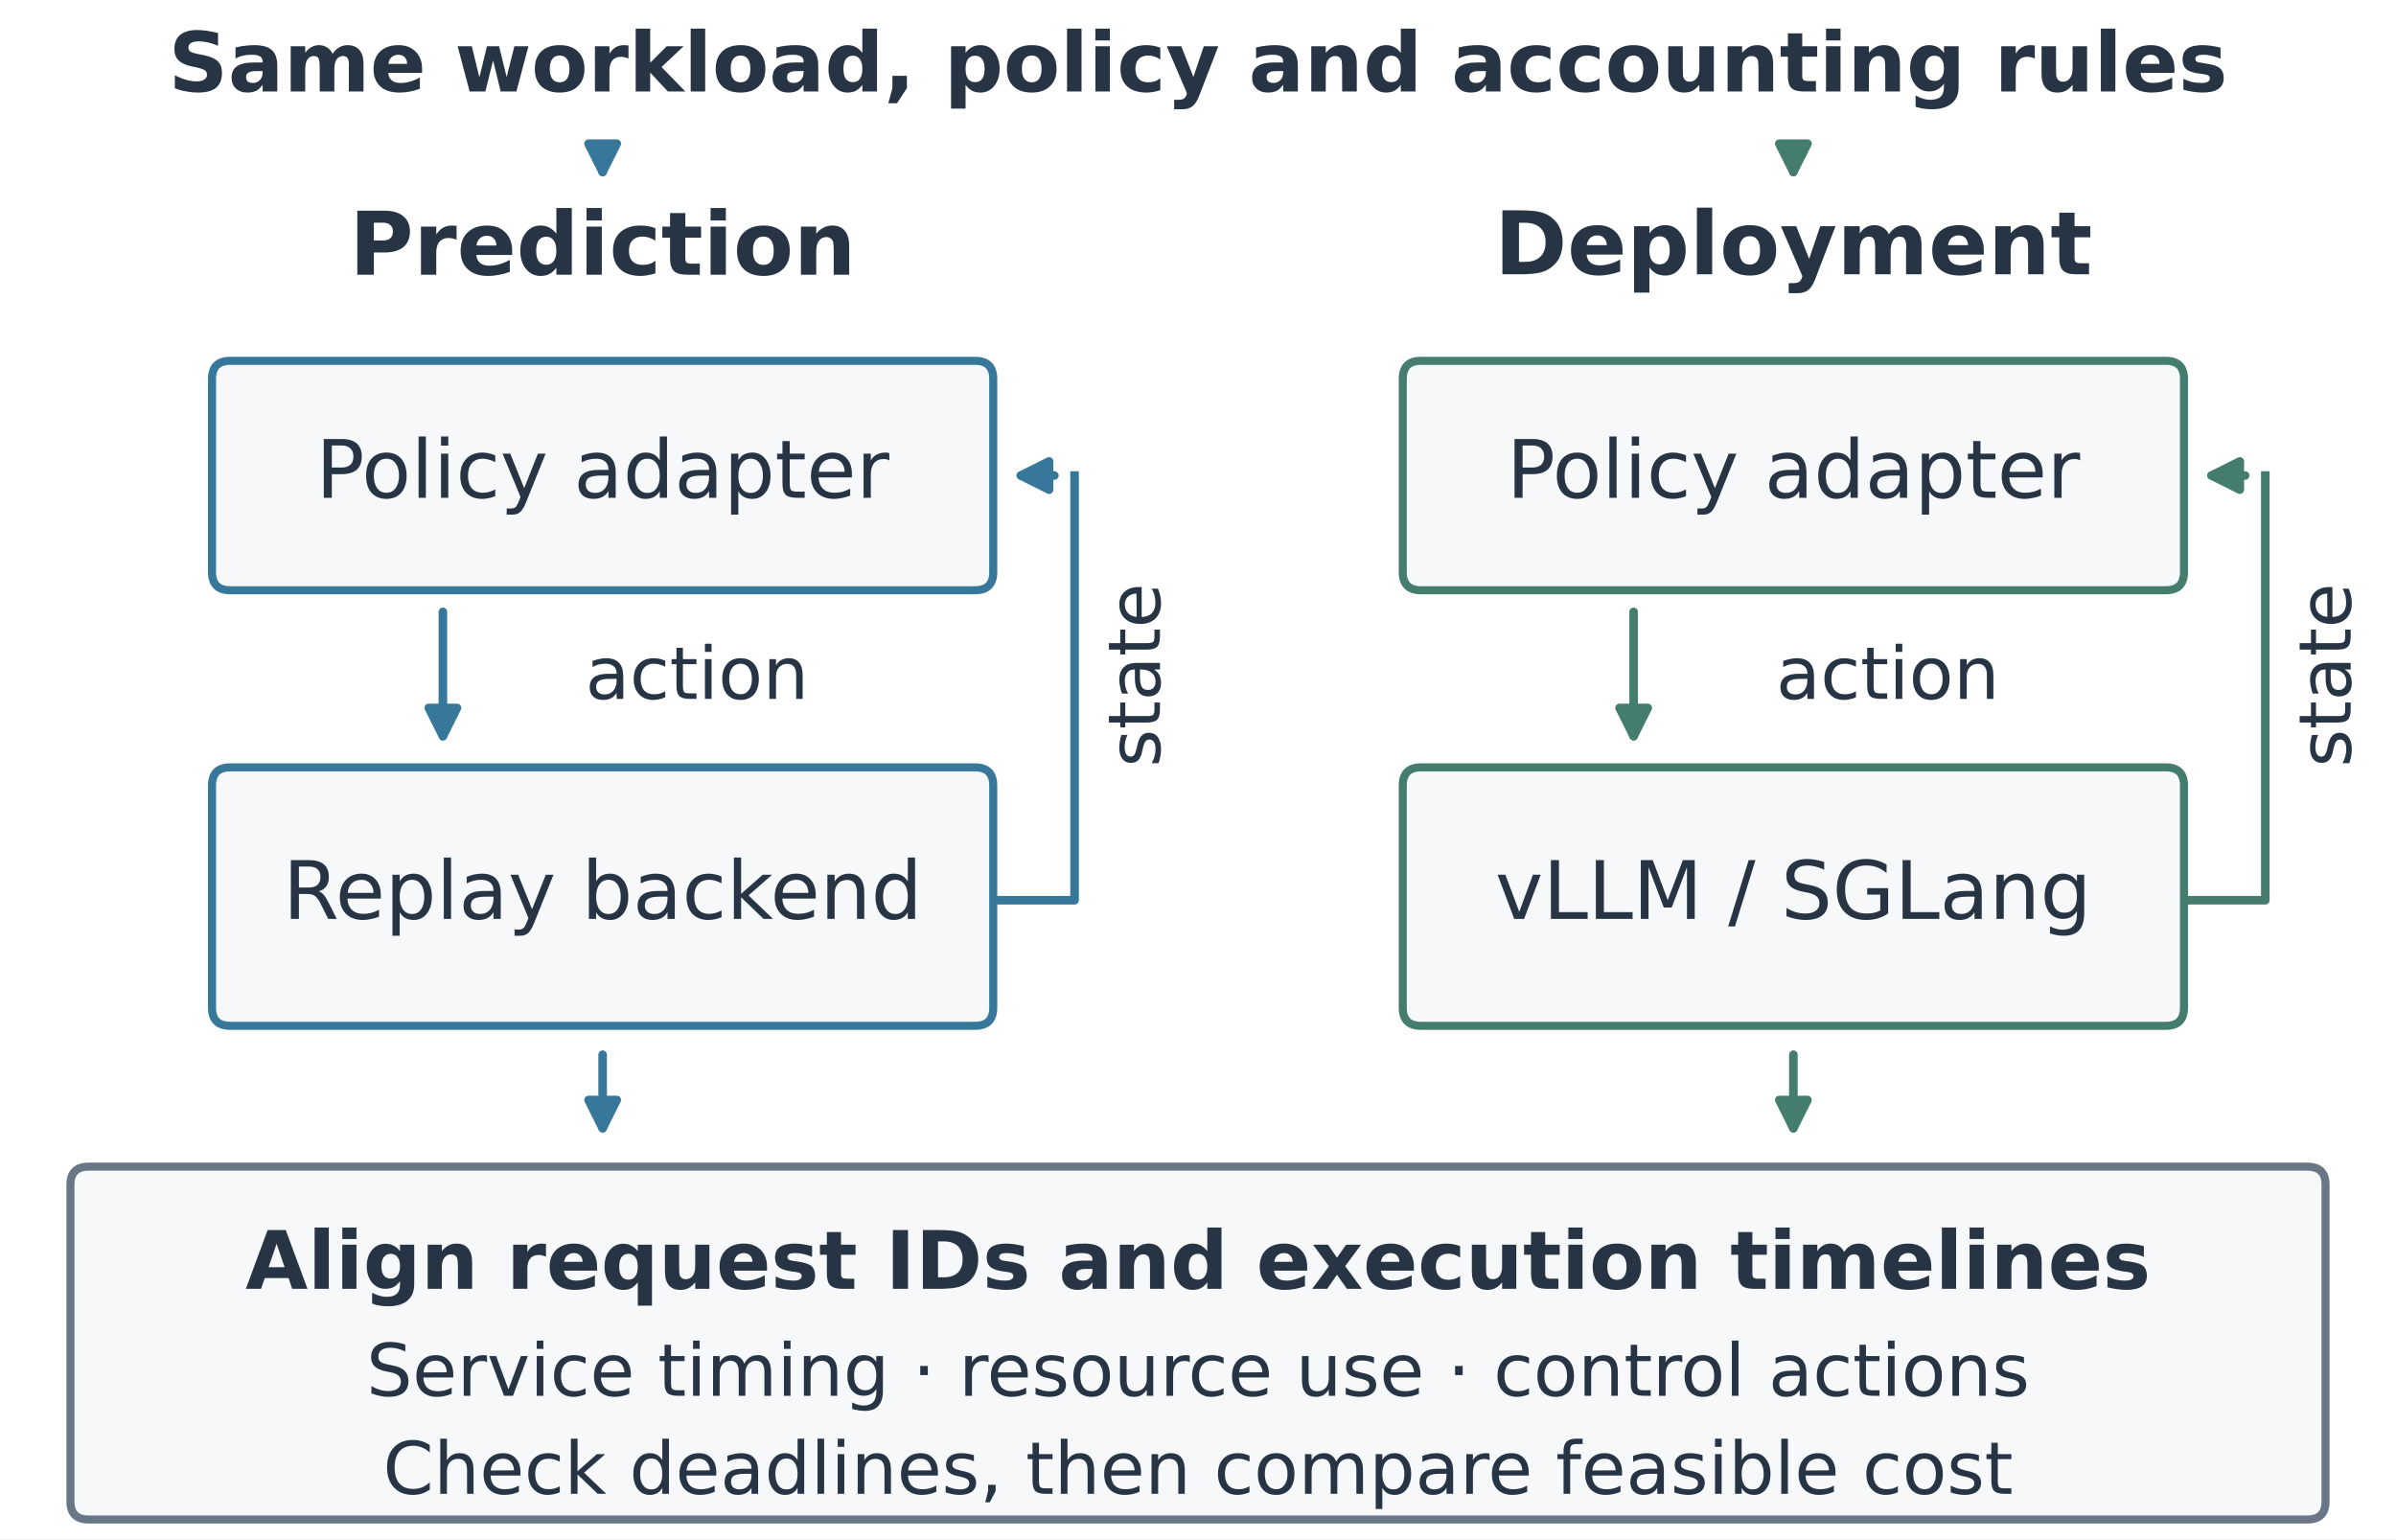
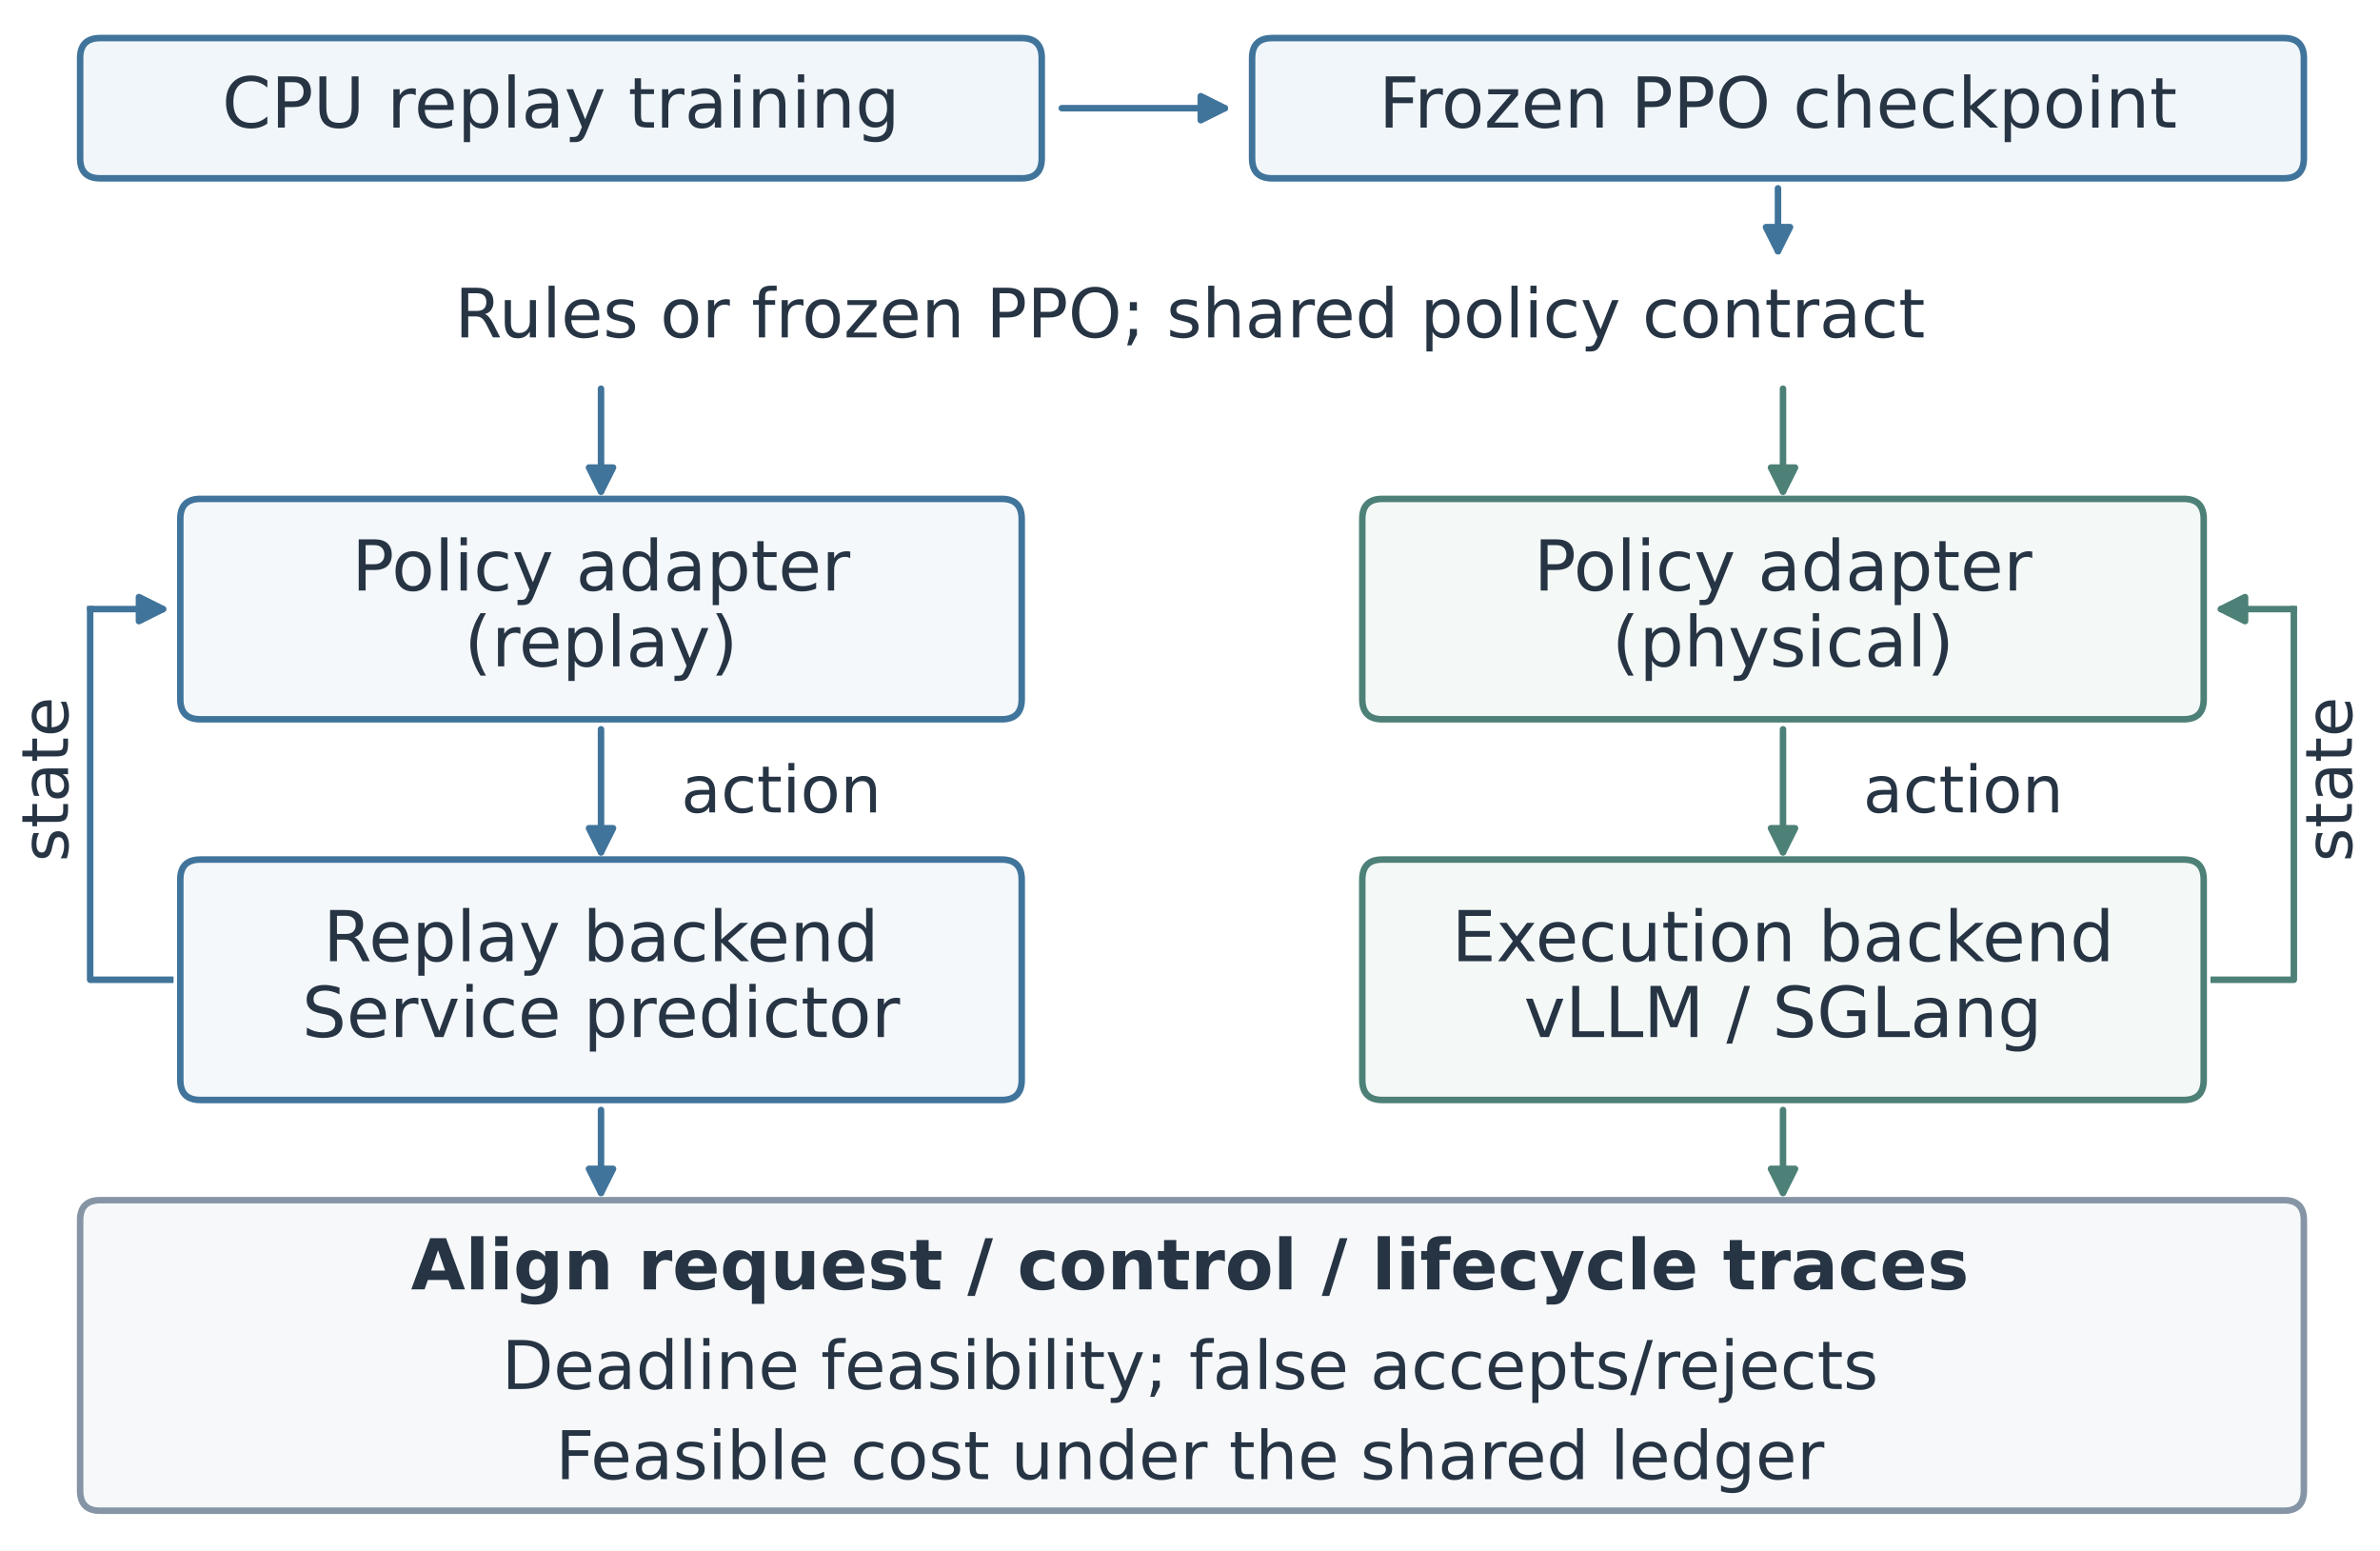
- <svg xmlns="http://www.w3.org/2000/svg" width="237.6pt" height="152.64pt" viewBox="0 0 237.6 152.64" version="1.1">
+ <svg xmlns="http://www.w3.org/2000/svg" width="237.6pt" height="154.8pt" viewBox="0 0 237.6 154.8" version="1.1">
  <defs>
    <style type="text/css">*{stroke-linejoin: round; stroke-linecap: butt}</style>
  </defs>
  <g id="figure_1">
    <g id="patch_1">
-       <path d="M 0 152.64  L 237.6 152.64  L 237.6 0  L 0 0  z " style="fill: #ffffff" />
+       <path d="M 0 154.8  L 237.6 154.8  L 237.6 0  L 0 0  z " style="fill: #ffffff" />
    </g>
    <g id="axes_1">
      <g id="patch_2">
-         <path d="M 59.76 16.4  Q 59.76 17.2 59.76 17.05  " clip-path="url(#p263a2338cd)" style="fill: none; stroke: #37779a; stroke-width: 0.85; stroke-linecap: round" />
-         <path d="M 61.16 14.25  L 59.76 17.05  L 58.36 14.25  z " clip-path="url(#p263a2338cd)" style="fill: #37779a; stroke: #37779a; stroke-width: 0.85; stroke-linecap: round" />
+         <path d="M 10 17.8  L 102 17.8  Q 104 17.8 104 15.8  L 104 5.8  Q 104 3.8 102 3.8  L 10 3.8  Q 8 3.8 8 5.8  L 8 15.8  Q 8 17.8 10 17.8  z " clip-path="url(#p72f14d17e6)" style="fill: #f1f6fa; stroke: #40749b; stroke-width: 0.65; stroke-linejoin: miter" />
      </g>
      <g id="patch_3">
-         <path d="M 22.824 58.536  L 96.696 58.536  Q 98.496 58.536 98.496 56.736  L 98.496 37.584  Q 98.496 35.784 96.696 35.784  L 22.824 35.784  Q 21.024 35.784 21.024 37.584  L 21.024 56.736  Q 21.024 58.536 22.824 58.536  z " clip-path="url(#p263a2338cd)" style="fill: #f6f8fa; stroke: #37779a; stroke-width: 0.8; stroke-linejoin: miter" />
+         <path d="M 127 17.8  L 228 17.8  Q 230 17.8 230 15.8  L 230 5.8  Q 230 3.8 228 3.8  L 127 3.8  Q 125 3.8 125 5.8  L 125 15.8  Q 125 17.8 127 17.8  z " clip-path="url(#p72f14d17e6)" style="fill: #f1f6fa; stroke: #40749b; stroke-width: 0.65; stroke-linejoin: miter" />
      </g>
      <g id="patch_4">
-         <path d="M 22.824 101.736  L 96.696 101.736  Q 98.496 101.736 98.496 99.936  L 98.496 77.904  Q 98.496 76.104 96.696 76.104  L 22.824 76.104  Q 21.024 76.104 21.024 77.904  L 21.024 99.936  Q 21.024 101.736 22.824 101.736  z " clip-path="url(#p263a2338cd)" style="fill: #f6f8fa; stroke: #37779a; stroke-width: 0.8; stroke-linejoin: miter" />
+         <path d="M 106 10.8  Q 114.5 10.8 122.273 10.8  " clip-path="url(#p72f14d17e6)" style="fill: none; stroke: #40749b; stroke-width: 0.65; stroke-linecap: round" />
+         <path d="M 119.873 9.6  L 122.273 10.8  L 119.873 12  z " clip-path="url(#p72f14d17e6)" style="fill: #40749b; stroke: #40749b; stroke-width: 0.65; stroke-linecap: round" />
      </g>
      <g id="patch_5">
-         <path d="M 43.92 60.684  Q 43.92 67.321 43.92 73.007  " clip-path="url(#p263a2338cd)" style="fill: none; stroke: #37779a; stroke-width: 0.85; stroke-linecap: round" />
-         <path d="M 45.32 70.207  L 43.92 73.007  L 42.52 70.207  z " clip-path="url(#p263a2338cd)" style="fill: #37779a; stroke: #37779a; stroke-width: 0.85; stroke-linecap: round" />
+         <path d="M 177.5 18.8  Q 177.5 22.3 177.5 25.073  " clip-path="url(#p72f14d17e6)" style="fill: none; stroke: #40749b; stroke-width: 0.65; stroke-linecap: round" />
+         <path d="M 178.7 22.673  L 177.5 25.073  L 176.3 22.673  z " clip-path="url(#p72f14d17e6)" style="fill: #40749b; stroke: #40749b; stroke-width: 0.65; stroke-linecap: round" />
      </g>
      <g id="patch_6">
-         <path d="M 104.559 47.16  Q 102.42 47.16 101.232 47.16  " clip-path="url(#p263a2338cd)" style="fill: none; stroke: #37779a; stroke-width: 0.85; stroke-linecap: round" />
-         <path d="M 104.032 48.56  L 101.232 47.16  L 104.032 45.76  z " clip-path="url(#p263a2338cd)" style="fill: #37779a; stroke: #37779a; stroke-width: 0.85; stroke-linecap: round" />
+         <path d="M 60 38.8  Q 60 44.3 60 49.073  " clip-path="url(#p72f14d17e6)" style="fill: none; stroke: #40749b; stroke-width: 0.65; stroke-linecap: round" />
+         <path d="M 61.2 46.673  L 60 49.073  L 58.8 46.673  z " clip-path="url(#p72f14d17e6)" style="fill: #40749b; stroke: #40749b; stroke-width: 0.65; stroke-linecap: round" />
      </g>
      <g id="patch_7">
-         <path d="M 59.76 104.599  Q 59.76 108.721 59.76 111.892  " clip-path="url(#p263a2338cd)" style="fill: none; stroke: #37779a; stroke-width: 0.85; stroke-linecap: round" />
-         <path d="M 61.16 109.092  L 59.76 111.892  L 58.36 109.092  z " clip-path="url(#p263a2338cd)" style="fill: #37779a; stroke: #37779a; stroke-width: 0.85; stroke-linecap: round" />
+         <path d="M 20 71.8  L 100 71.8  Q 102 71.8 102 69.8  L 102 51.8  Q 102 49.8 100 49.8  L 20 49.8  Q 18 49.8 18 51.8  L 18 69.8  Q 18 71.8 20 71.8  z " clip-path="url(#p72f14d17e6)" style="fill: #f4f8fb; stroke: #40749b; stroke-width: 0.65; stroke-linejoin: miter" />
      </g>
      <g id="patch_8">
-         <path d="M 177.84 16.4  Q 177.84 17.2 177.84 17.05  " clip-path="url(#p263a2338cd)" style="fill: none; stroke: #447d6d; stroke-width: 0.85; stroke-linecap: round" />
-         <path d="M 179.24 14.25  L 177.84 17.05  L 176.44 14.25  z " clip-path="url(#p263a2338cd)" style="fill: #447d6d; stroke: #447d6d; stroke-width: 0.85; stroke-linecap: round" />
+         <path d="M 60 72.8  Q 60 79.3 60 85.073  " clip-path="url(#p72f14d17e6)" style="fill: none; stroke: #40749b; stroke-width: 0.65; stroke-linecap: round" />
+         <path d="M 61.2 82.673  L 60 85.073  L 58.8 82.673  z " clip-path="url(#p72f14d17e6)" style="fill: #40749b; stroke: #40749b; stroke-width: 0.65; stroke-linecap: round" />
      </g>
      <g id="patch_9">
-         <path d="M 140.904 58.536  L 214.776 58.536  Q 216.576 58.536 216.576 56.736  L 216.576 37.584  Q 216.576 35.784 214.776 35.784  L 140.904 35.784  Q 139.104 35.784 139.104 37.584  L 139.104 56.736  Q 139.104 58.536 140.904 58.536  z " clip-path="url(#p263a2338cd)" style="fill: #f6f8fa; stroke: #447d6d; stroke-width: 0.8; stroke-linejoin: miter" />
+         <path d="M 20 109.8  L 100 109.8  Q 102 109.8 102 107.8  L 102 87.8  Q 102 85.8 100 85.8  L 20 85.8  Q 18 85.8 18 87.8  L 18 107.8  Q 18 109.8 20 109.8  z " clip-path="url(#p72f14d17e6)" style="fill: #f4f8fb; stroke: #40749b; stroke-width: 0.65; stroke-linejoin: miter" />
      </g>
      <g id="patch_10">
-         <path d="M 140.904 101.736  L 214.776 101.736  Q 216.576 101.736 216.576 99.936  L 216.576 77.904  Q 216.576 76.104 214.776 76.104  L 140.904 76.104  Q 139.104 76.104 139.104 77.904  L 139.104 99.936  Q 139.104 101.736 140.904 101.736  z " clip-path="url(#p263a2338cd)" style="fill: #f6f8fa; stroke: #447d6d; stroke-width: 0.8; stroke-linejoin: miter" />
+         <path d="M 9 60.8  Q 13 60.8 16.273 60.8  " clip-path="url(#p72f14d17e6)" style="fill: none; stroke: #40749b; stroke-width: 0.65; stroke-linecap: round" />
+         <path d="M 13.873 59.6  L 16.273 60.8  L 13.873 62  z " clip-path="url(#p72f14d17e6)" style="fill: #40749b; stroke: #40749b; stroke-width: 0.65; stroke-linecap: round" />
      </g>
      <g id="patch_11">
-         <path d="M 162 60.684  Q 162 67.321 162 73.007  " clip-path="url(#p263a2338cd)" style="fill: none; stroke: #447d6d; stroke-width: 0.85; stroke-linecap: round" />
-         <path d="M 163.4 70.207  L 162 73.007  L 160.6 70.207  z " clip-path="url(#p263a2338cd)" style="fill: #447d6d; stroke: #447d6d; stroke-width: 0.85; stroke-linecap: round" />
+         <path d="M 60 110.8  Q 60 115.3 60 119.073  " clip-path="url(#p72f14d17e6)" style="fill: none; stroke: #40749b; stroke-width: 0.65; stroke-linecap: round" />
+         <path d="M 61.2 116.673  L 60 119.073  L 58.8 116.673  z " clip-path="url(#p72f14d17e6)" style="fill: #40749b; stroke: #40749b; stroke-width: 0.65; stroke-linecap: round" />
      </g>
      <g id="patch_12">
-         <path d="M 222.639 47.16  Q 220.5 47.16 219.312 47.16  " clip-path="url(#p263a2338cd)" style="fill: none; stroke: #447d6d; stroke-width: 0.85; stroke-linecap: round" />
-         <path d="M 222.112 48.56  L 219.312 47.16  L 222.112 45.76  z " clip-path="url(#p263a2338cd)" style="fill: #447d6d; stroke: #447d6d; stroke-width: 0.85; stroke-linecap: round" />
+         <path d="M 178 38.8  Q 178 44.3 178 49.073  " clip-path="url(#p72f14d17e6)" style="fill: none; stroke: #4d8077; stroke-width: 0.65; stroke-linecap: round" />
+         <path d="M 179.2 46.673  L 178 49.073  L 176.8 46.673  z " clip-path="url(#p72f14d17e6)" style="fill: #4d8077; stroke: #4d8077; stroke-width: 0.65; stroke-linecap: round" />
      </g>
      <g id="patch_13">
-         <path d="M 177.84 104.599  Q 177.84 108.721 177.84 111.892  " clip-path="url(#p263a2338cd)" style="fill: none; stroke: #447d6d; stroke-width: 0.85; stroke-linecap: round" />
-         <path d="M 179.24 109.092  L 177.84 111.892  L 176.44 109.092  z " clip-path="url(#p263a2338cd)" style="fill: #447d6d; stroke: #447d6d; stroke-width: 0.85; stroke-linecap: round" />
+         <path d="M 138 71.8  L 218 71.8  Q 220 71.8 220 69.8  L 220 51.8  Q 220 49.8 218 49.8  L 138 49.8  Q 136 49.8 136 51.8  L 136 69.8  Q 136 71.8 138 71.8  z " clip-path="url(#p72f14d17e6)" style="fill: #f4f9f7; stroke: #4d8077; stroke-width: 0.65; stroke-linejoin: miter" />
      </g>
      <g id="patch_14">
-         <path d="M 8.784 150.696  L 228.816 150.696  Q 230.616 150.696 230.616 148.896  L 230.616 117.504  Q 230.616 115.704 228.816 115.704  L 8.784 115.704  Q 6.984 115.704 6.984 117.504  L 6.984 148.896  Q 6.984 150.696 8.784 150.696  z " clip-path="url(#p263a2338cd)" style="fill: #f6f8fa; stroke: #697686; stroke-width: 0.8; stroke-linejoin: miter" />
+         <path d="M 178 72.8  Q 178 79.3 178 85.073  " clip-path="url(#p72f14d17e6)" style="fill: none; stroke: #4d8077; stroke-width: 0.65; stroke-linecap: round" />
+         <path d="M 179.2 82.673  L 178 85.073  L 176.8 82.673  z " clip-path="url(#p72f14d17e6)" style="fill: #4d8077; stroke: #4d8077; stroke-width: 0.65; stroke-linecap: round" />
+       </g>
+       <g id="patch_15">
+         <path d="M 138 109.8  L 218 109.8  Q 220 109.8 220 107.8  L 220 87.8  Q 220 85.8 218 85.8  L 138 85.8  Q 136 85.8 136 87.8  L 136 107.8  Q 136 109.8 138 109.8  z " clip-path="url(#p72f14d17e6)" style="fill: #f4f9f7; stroke: #4d8077; stroke-width: 0.65; stroke-linejoin: miter" />
+       </g>
+       <g id="patch_16">
+         <path d="M 229 60.8  Q 225 60.8 221.727 60.8  " clip-path="url(#p72f14d17e6)" style="fill: none; stroke: #4d8077; stroke-width: 0.65; stroke-linecap: round" />
+         <path d="M 224.127 62  L 221.727 60.8  L 224.127 59.6  z " clip-path="url(#p72f14d17e6)" style="fill: #4d8077; stroke: #4d8077; stroke-width: 0.65; stroke-linecap: round" />
+       </g>
+       <g id="patch_17">
+         <path d="M 178 110.8  Q 178 115.3 178 119.073  " clip-path="url(#p72f14d17e6)" style="fill: none; stroke: #4d8077; stroke-width: 0.65; stroke-linecap: round" />
+         <path d="M 179.2 116.673  L 178 119.073  L 176.8 116.673  z " clip-path="url(#p72f14d17e6)" style="fill: #4d8077; stroke: #4d8077; stroke-width: 0.65; stroke-linecap: round" />
+       </g>
+       <g id="patch_18">
+         <path d="M 10 150.8  L 228 150.8  Q 230 150.8 230 148.8  L 230 121.8  Q 230 119.8 228 119.8  L 10 119.8  Q 8 119.8 8 121.8  L 8 148.8  Q 8 150.8 10 150.8  z " clip-path="url(#p72f14d17e6)" style="fill: #f6f8fa; stroke: #8695a5; stroke-width: 0.65; stroke-linejoin: miter" />
      </g>
      <g id="line2d_1">
-         <path d="M 98.64 89.28  L 106.56 89.28  L 106.56 47.16  " clip-path="url(#p263a2338cd)" style="fill: none; stroke: #37779a; stroke-width: 0.85; stroke-linecap: square" />
+         <path d="M 17 97.8  L 9 97.8  L 9 60.8  " clip-path="url(#p72f14d17e6)" style="fill: none; stroke: #40749b; stroke-width: 0.65; stroke-linecap: square" />
      </g>
      <g id="line2d_2">
-         <path d="M 216.72 89.28  L 224.64 89.28  L 224.64 47.16  " clip-path="url(#p263a2338cd)" style="fill: none; stroke: #447d6d; stroke-width: 0.85; stroke-linecap: square" />
+         <path d="M 221 97.8  L 229 97.8  L 229 60.8  " clip-path="url(#p72f14d17e6)" style="fill: none; stroke: #4d8077; stroke-width: 0.65; stroke-linecap: square" />
      </g>
      <g id="text_1">
-         <text style="font-weight: 700; font-size: 8.2px; font-family: 'DejaVu Sans'; text-anchor: middle; fill: #263444" x="118.8" y="9.071" transform="rotate(-0 118.8 9.070656)">Same workload, policy and accounting rules</text>
+         <text style="font-size: 7px; font-family: 'DejaVu Sans'; text-anchor: middle; fill: #263444" x="56" y="12.732" transform="rotate(-0 56 12.73156)">CPU replay training</text>
      </g>
      <g id="text_2">
-         <text style="font-weight: 700; font-size: 8.7px; font-family: 'DejaVu Sans'; text-anchor: middle; fill: #263444" x="59.76" y="27.241" transform="rotate(-0 59.76 27.24066)">Prediction</text>
+         <text style="font-size: 7px; font-family: 'DejaVu Sans'; text-anchor: middle; fill: #263444" x="177.5" y="12.732" transform="rotate(-0 177.5 12.73156)">Frozen PPO checkpoint</text>
      </g>
      <g id="text_3">
-         <text style="font-size: 8px; font-family: 'DejaVu Sans'; text-anchor: middle; fill: #263444" x="59.76" y="49.367" transform="rotate(-0 59.76 49.3675)">Policy adapter</text>
+         <text style="font-size: 6.8px; font-family: 'DejaVu Sans'; text-anchor: middle; fill: #263444" x="118.8" y="33.676" transform="rotate(-0 118.8 33.67638)">Rules or frozen PPO; shared policy contract</text>
      </g>
      <g id="text_4">
-         <text style="font-size: 8px; font-family: 'DejaVu Sans'; text-anchor: middle; fill: #263444" x="59.76" y="91.127" transform="rotate(-0 59.76 91.1275)">Replay backend</text>
+         <text style="font-size: 7px; font-family: 'DejaVu Sans'; fill: #263444" transform="translate(35.12375 58.9453)">Policy adapter</text>
+         <text style="font-size: 7px; font-family: 'DejaVu Sans'; fill: #263444" transform="translate(46.34453 66.51782)">(replay)</text>
      </g>
      <g id="text_5">
-         <text style="font-size: 7.2px; font-family: 'DejaVu Sans'; text-anchor: middle; fill: #263444" x="69.12" y="69.307" transform="rotate(-0 69.12 69.30675)">action</text>
+         <text style="font-size: 6.5px; font-family: 'DejaVu Sans'; text-anchor: middle; fill: #263444" x="78" y="81.094" transform="rotate(-0 78 81.09359)">action</text>
      </g>
      <g id="text_6">
-         <text style="font-size: 7.2px; font-family: 'DejaVu Sans'; fill: #263444" transform="translate(115.0268 76.07925) rotate(-90)">state</text>
+         <text style="font-size: 7px; font-family: 'DejaVu Sans'; fill: #263444" transform="translate(32.26414 95.9453)">Replay backend</text>
+         <text style="font-size: 7px; font-family: 'DejaVu Sans'; fill: #263444" transform="translate(30.14445 103.5178)">Service predictor</text>
      </g>
      <g id="text_7">
-         <text style="font-weight: 700; font-size: 8.7px; font-family: 'DejaVu Sans'; text-anchor: middle; fill: #263444" x="177.84" y="27.207" transform="rotate(-0 177.84 27.20667)">Deployment</text>
+         <text style="font-size: 6.5px; font-family: 'DejaVu Sans'; fill: #263444" transform="translate(6.793594 86.03266) rotate(-90)">state</text>
      </g>
      <g id="text_8">
-         <text style="font-size: 8px; font-family: 'DejaVu Sans'; text-anchor: middle; fill: #263444" x="177.84" y="49.367" transform="rotate(-0 177.84 49.3675)">Policy adapter</text>
+         <text style="font-size: 7px; font-family: 'DejaVu Sans'; fill: #263444" transform="translate(153.1238 58.9453)">Policy adapter</text>
+         <text style="font-size: 7px; font-family: 'DejaVu Sans'; fill: #263444" transform="translate(160.92 66.51782)">(physical)</text>
      </g>
      <g id="text_9">
-         <text style="font-size: 8px; font-family: 'DejaVu Sans'; text-anchor: middle; fill: #263444" x="177.84" y="91.127" transform="rotate(-0 177.84 91.1275)">vLLM / SGLang</text>
+         <text style="font-size: 6.5px; font-family: 'DejaVu Sans'; text-anchor: middle; fill: #263444" x="196" y="81.094" transform="rotate(-0 196 81.09359)">action</text>
      </g>
      <g id="text_10">
-         <text style="font-size: 7.2px; font-family: 'DejaVu Sans'; text-anchor: middle; fill: #263444" x="187.2" y="69.307" transform="rotate(-0 187.2 69.30675)">action</text>
+         <text style="font-size: 7px; font-family: 'DejaVu Sans'; fill: #263444" transform="translate(144.9288 95.9453)">Execution backend</text>
+         <text style="font-size: 7px; font-family: 'DejaVu Sans'; fill: #263444" transform="translate(152.1355 103.5178)">vLLM / SGLang</text>
      </g>
      <g id="text_11">
-         <text style="font-size: 7.2px; font-family: 'DejaVu Sans'; fill: #263444" transform="translate(233.1068 76.07925) rotate(-90)">state</text>
+         <text style="font-size: 6.5px; font-family: 'DejaVu Sans'; fill: #263444" transform="translate(234.7936 86.03266) rotate(-90)">state</text>
      </g>
      <g id="text_12">
-         <text style="font-weight: 700; font-size: 8px; font-family: 'DejaVu Sans'; text-anchor: middle; fill: #263444" x="118.8" y="127.816" transform="rotate(-0 118.8 127.8162)">Align request IDs and execution timelines</text>
+         <text style="font-weight: 700; font-size: 7px; font-family: 'DejaVu Sans'; text-anchor: middle; fill: #263444" x="118.8" y="128.704" transform="rotate(-0 118.8 128.7042)">Align request / control / lifecycle traces</text>
      </g>
      <g id="text_13">
-         <text style="font-size: 7.2px; font-family: 'DejaVu Sans'; text-anchor: middle; fill: #263444" x="118.8" y="138.427" transform="rotate(-0 118.8 138.4267)">Service timing · resource use · control actions</text>
+         <text style="font-size: 6.7px; font-family: 'DejaVu Sans'; text-anchor: middle; fill: #263444" x="118.8" y="138.649" transform="rotate(-0 118.8 138.6488)">Deadline feasibility; false accepts/rejects</text>
      </g>
      <g id="text_14">
-         <text style="font-size: 7.2px; font-family: 'DejaVu Sans'; text-anchor: middle; fill: #263444" x="118.8" y="148.147" transform="rotate(-0 118.8 148.1467)">Check deadlines, then compare feasible cost</text>
+         <text style="font-size: 6.7px; font-family: 'DejaVu Sans'; text-anchor: middle; fill: #263444" x="118.8" y="147.649" transform="rotate(-0 118.8 147.6488)">Feasible cost under the shared ledger</text>
      </g>
    </g>
  </g>
  <defs>
-     <clipPath id="p263a2338cd">
-       <rect x="0" y="0" width="237.6" height="152.64" />
+     <clipPath id="p72f14d17e6">
+       <rect x="0" y="0" width="237.6" height="154.8" />
    </clipPath>
  </defs>
</svg>
